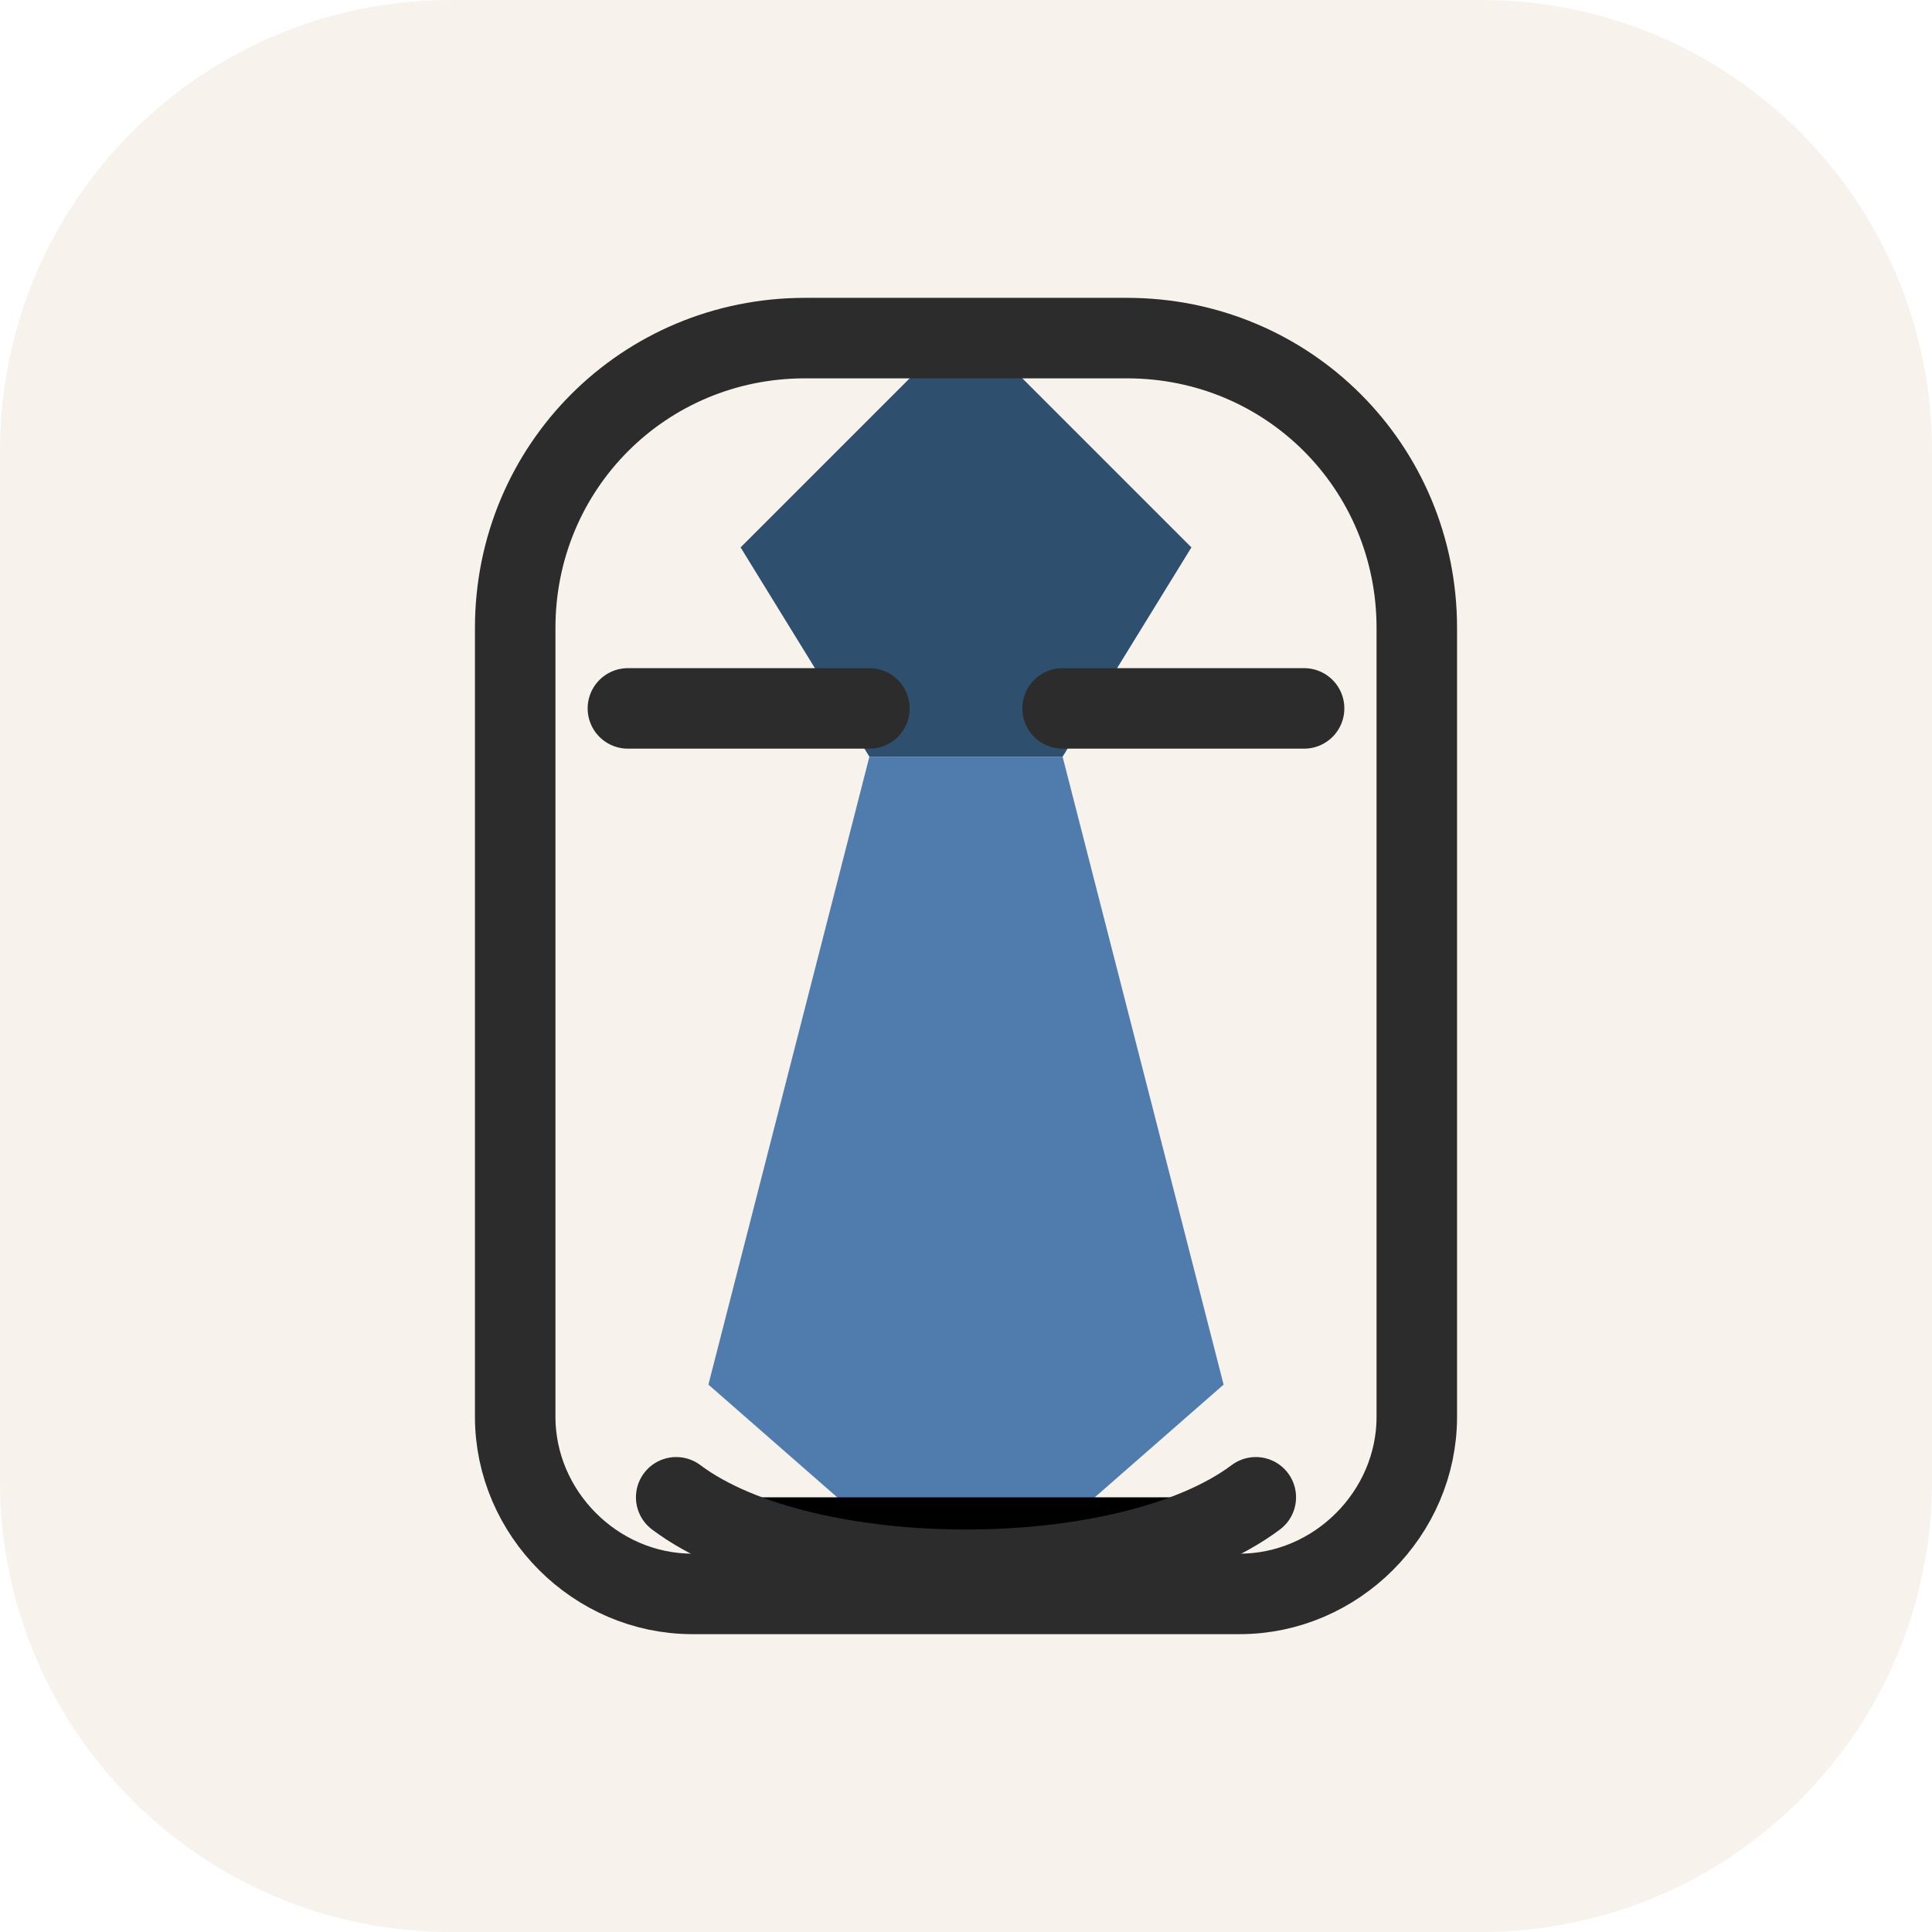
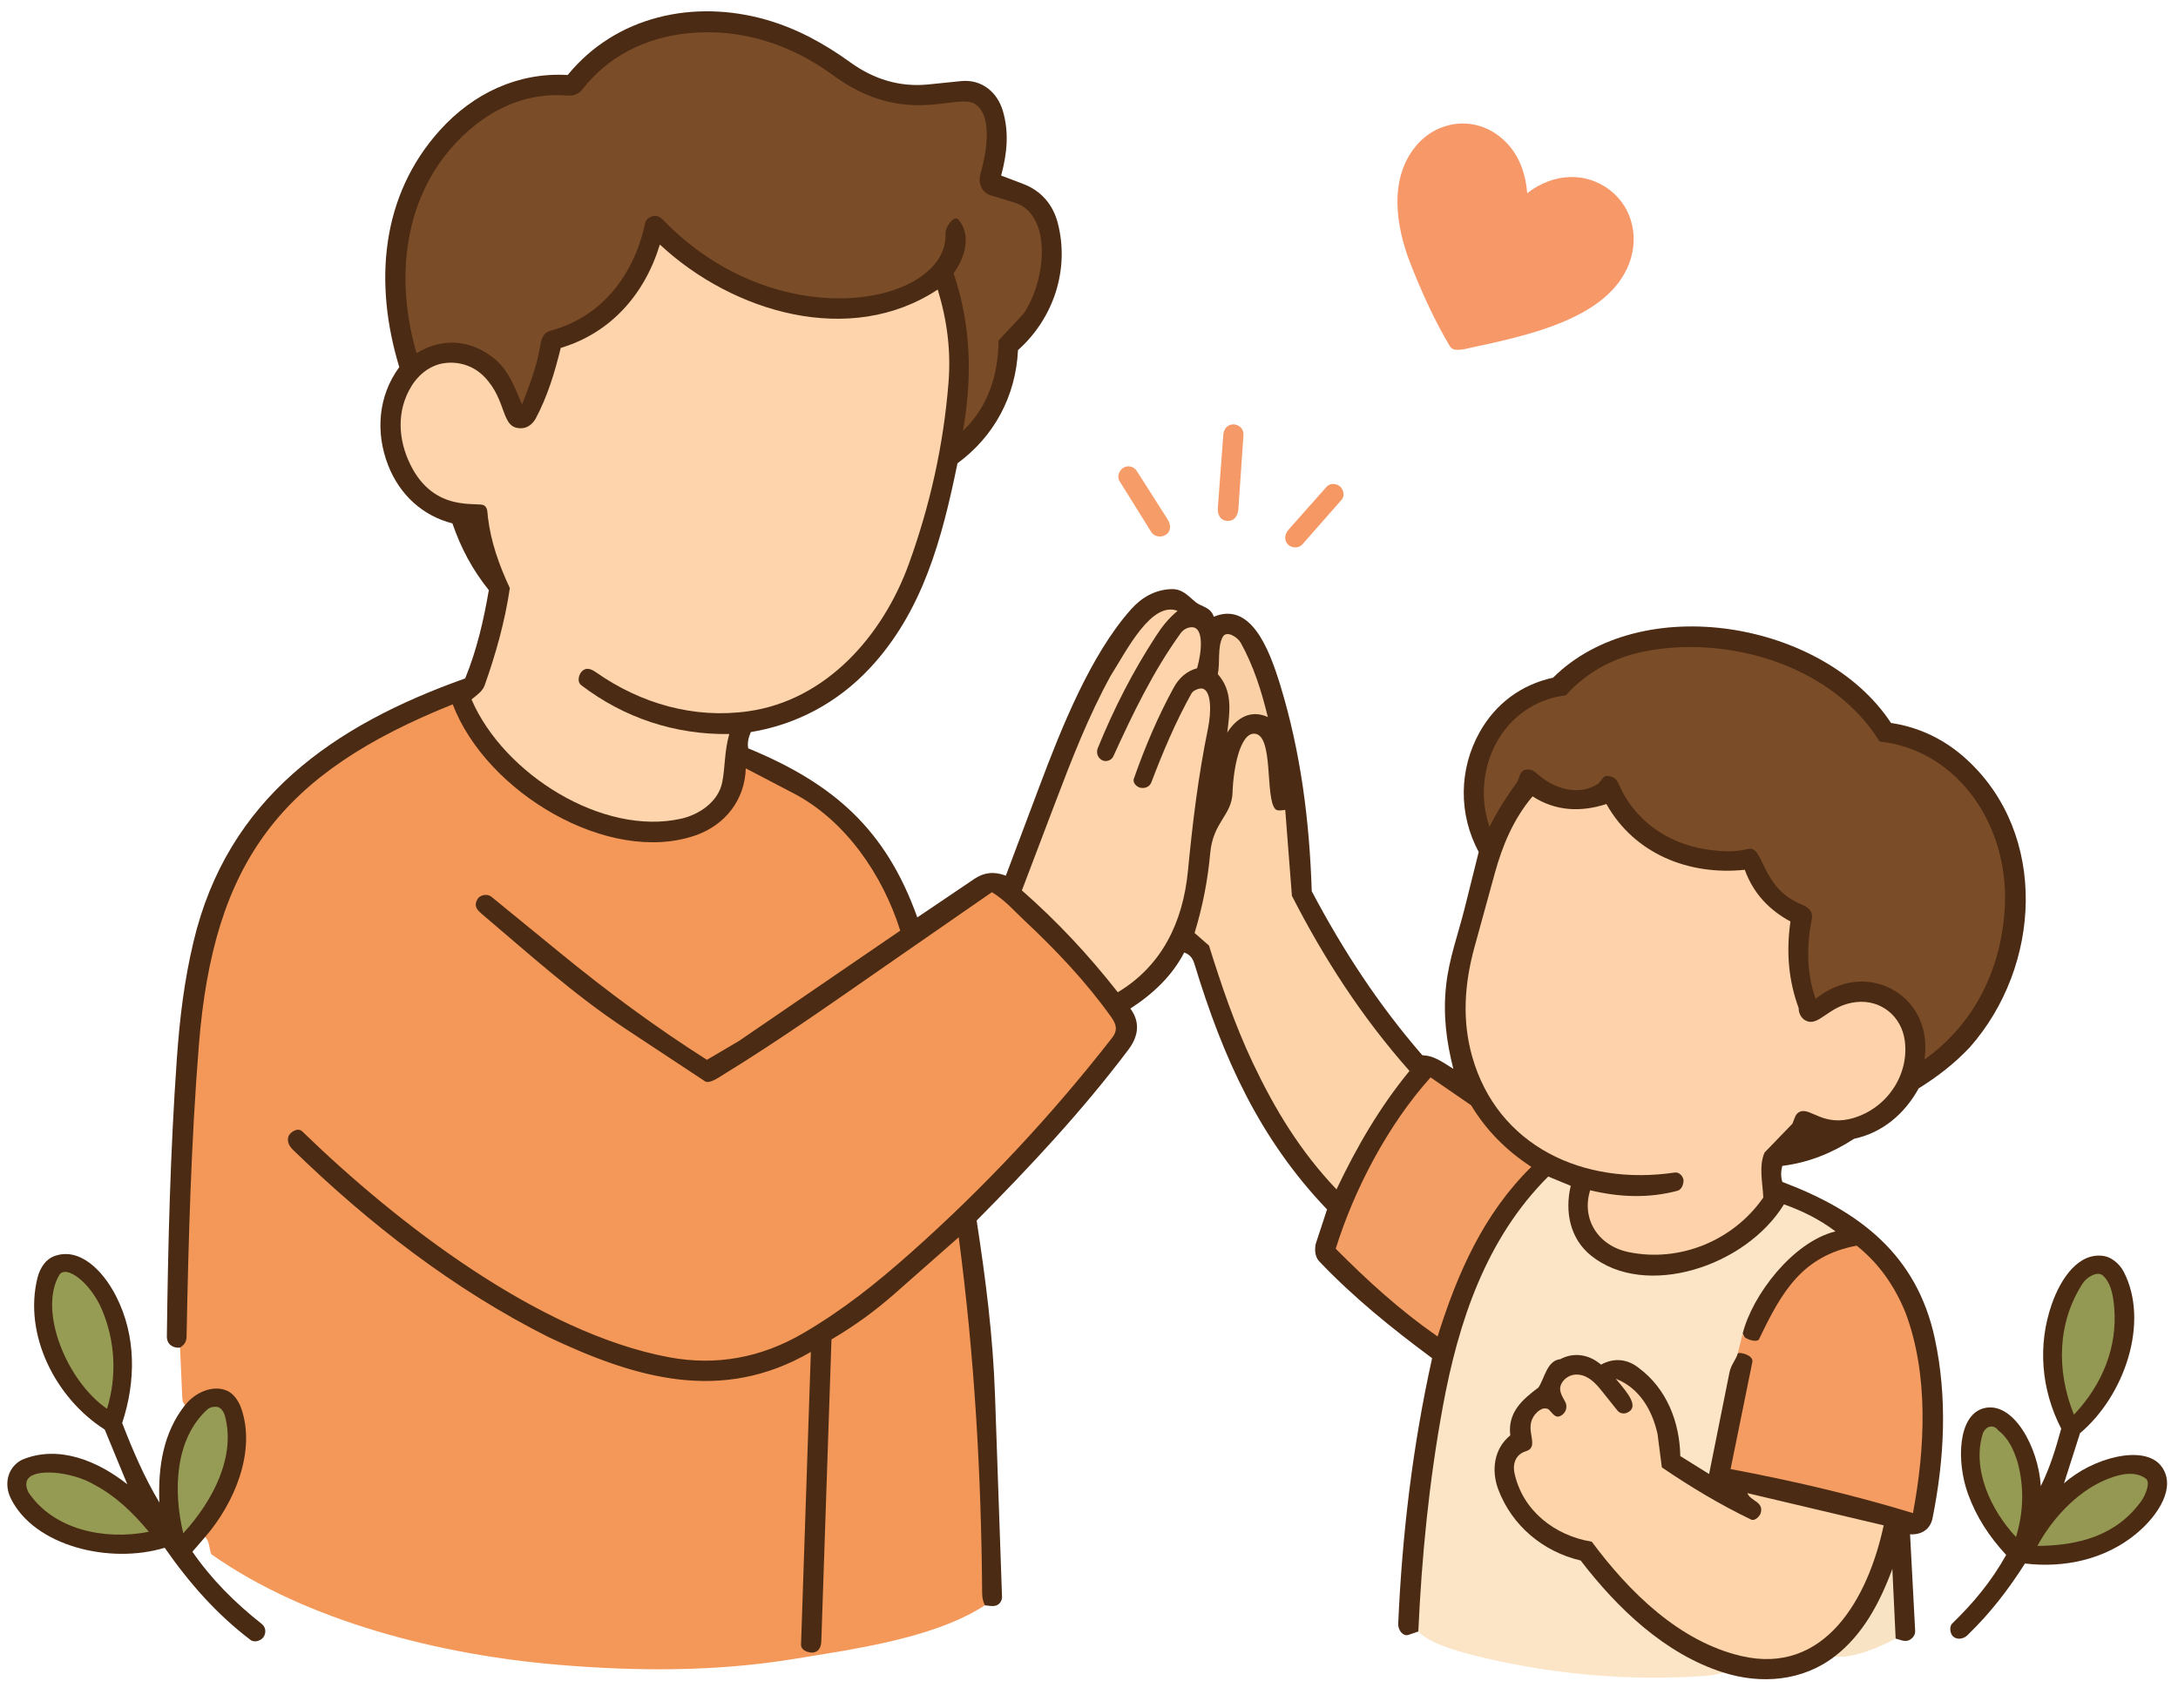
- <svg xmlns="http://www.w3.org/2000/svg" viewBox="0 0 120 120" role="img" aria-hidden="true">
-   <rect width="120" height="120" rx="28" fill="#f7f2eb" />
-   <path d="M60 20 74 34 66 47H54L46 34 60 20Z" fill="#2f4f6f" />
-   <path d="M54 47h12l10 39-16 14-16-14 10-39Z" fill="#4f7cac" />
-   <path d="M32 39c0-10 8-18 18-18h20c10 0 18 8 18 18v49c0 6-5 11-11 11H43c-6 0-11-5-11-11V39Z" fill="none" stroke="#2c2c2c" stroke-width="5" stroke-linejoin="round" />
-   <path d="M39 44h15M66 44h15" stroke="#2c2c2c" stroke-width="5" stroke-linecap="round" />
-   <path d="M42 93c8 6 28 6 36 0" stroke="#2c2c2c" stroke-width="5" stroke-linecap="round" />
+ <svg xmlns="http://www.w3.org/2000/svg" id="Layer_1" data-name="Layer 1" viewBox="0 0 924.67 725.26">
+   <defs>
+     <style>
+       .cls-1 {
+         fill: #969b53;
+       }
+ 
+       .cls-2 {
+         fill: #f39e64;
+       }
+ 
+       .cls-3 {
+         fill: #939952;
+       }
+ 
+       .cls-4 {
+         fill: #7b4c28;
+       }
+ 
+       .cls-5 {
+         fill: #f59c63;
+       }
+ 
+       .cls-6 {
+         fill: #f69864;
+       }
+ 
+       .cls-7 {
+         fill: #fbe5c6;
+       }
+ 
+       .cls-8 {
+         fill: #4b2b13;
+       }
+ 
+       .cls-9 {
+         fill: #f9e3c5;
+       }
+ 
+       .cls-10 {
+         fill: #fad0a7;
+       }
+ 
+       .cls-11 {
+         fill: #969c55;
+       }
+ 
+       .cls-12 {
+         fill: #fed4ac;
+       }
+ 
+       .cls-13 {
+         fill: #492a13;
+       }
+ 
+       .cls-14 {
+         fill: #979c54;
+       }
+ 
+       .cls-15 {
+         fill: #969b54;
+       }
+ 
+       .cls-16 {
+         fill: #f39859;
+       }
+ 
+       .cls-17 {
+         fill: #f49967;
+       }
+ 
+       .cls-18 {
+         fill: #fdd3aa;
+       }
+ 
+       .cls-19 {
+         fill: #f69c68;
+       }
+ 
+       .cls-20 {
+         fill: #fed3ab;
+       }
+ 
+       .cls-21 {
+         fill: #fdd4ac;
+       }
+ 
+       .cls-22 {
+         fill: #949853;
+       }
+ 
+       .cls-23 {
+         fill: #4c2b13;
+       }
+ 
+       .cls-24 {
+         fill: #f79869;
+       }
+ 
+       .cls-25 {
+         fill: #fed4ab;
+       }
+ 
+       .cls-26 {
+         fill: #7a4c28;
+       }
+     </style>
+   </defs>
+   <path class="cls-24" d="M690.65,114.25c-10.21,21.54-42.65,28.34-66.42,33.45-2.26.49-7.11,1.96-8.63-.58-6.63-11.08-11.78-22.57-16.54-34.51-6.73-16.88-9.39-36.96,2.18-50.72,8.94-10.64,23.86-12.57,34.87-4.34,7.92,5.92,11.48,14.71,12.27,24.49,11.28-8.76,24.98-9.09,35.09-1.32s12.88,21.54,7.19,33.55Z" />
+   <path class="cls-17" d="M525.77,215.94c-.23,3.35-1.84,5.22-4.36,5.27-3.01.06-4.62-2.3-4.37-5.61l2.3-30.86c.21-2.77,1.9-4.48,4.26-4.53,2.09-.04,4.51,1.71,4.32,4.45l-2.15,31.28Z" />
+   <path class="cls-19" d="M495.67,220.47c1.64,2.57,1.27,4.87-.13,6.17-1.93,1.8-5.34,1.59-6.81-.77l-13.43-21.57c-1.32-2.13,0-4.88,2.01-5.88,1.45-.72,3.96-.55,5.34,1.63l13.02,20.43Z" />
+   <path class="cls-6" d="M553.05,231.02c-2.04,2.32-5.14,1.41-6.27.17-1.83-2.02-1.33-4.48.45-6.48l15.98-17.99c1.56-1.75,4.1-1.37,5.55-.27s2.39,3.97.86,5.72l-16.57,18.86Z" />
+   <path class="cls-16" d="M418.09,681.7c-17.88,11.8-45.77,17.04-67.98,20.66l-13.21,2.15c-33.2,5.4-66.27,5.26-99.91,2.45-49.42-4.13-106.66-18.25-147.3-46.96-.98-2.82-.76-5.45-2.57-7.31-.19-2.85,1.12-5.65,3.92-8.41,13.41-12.58,19.68-69.59-10.2-47.15l-2.28-.39c-1.06-1.13-1.15-2.47-1.22-4.12l-.9-20.37c-.34-1.39-.09-3.01.76-4.87.76-44.54,2.21-89.17,6.14-133.45,2.68-30.19,11.94-61.87,31.16-85.59,19.55-24.13,49.03-40.86,78.13-50.79,9.3,18.2,21.29,32.56,38.75,43.55,26.38,16.62,76.67,26.86,83.22-14.16,1.19-1.86,1.53-1.92,3.71-2.03,3.14-.17,31.99,18.31,34.3,20.28,8.8,7.53,16,16.83,21.71,26.88,2.99,5.26,8.39,15.4,9.3,21.03.28,1.73.42,2.87-.87,4.11l-67.36,46.1c-4.94,3.35-10.14,6.17-15.59,8.48-32.99-21.74-63.85-44.92-92.58-69.53-3.06-.81-4.46,1.63-1.82,3.94,30.57,26.66,61.94,50.78,94.93,71.29,11.01-5.69,21.81-12.36,32.4-20.01,29.86-21.02,59.34-41.14,88.44-60.38,16.83,11.47,32.3,28.6,45.46,44.68,6.36,5.63,9.2,11.53,8.54,17.68-36.39,45.7-78.83,94.36-128.59,125.67-17.66,11.11-36.5,16.76-57.4,14.05-60.34-7.82-119.06-57.41-162.34-97.39-2.59.02-3.55,2.64-1.52,4.57,40.48,38.46,96.2,83.38,151.61,95.49,22.42,4.9,44.62,3.03,64.81-8.6,2.23-1.05,3.24-.08,4.49,1.63l-4.18,123.56c.41,1.32,3,1.91,4.02.8,1.85-43.7,3.67-87.53,5.44-131.47,19.17-13.24,36.93-27.6,53.3-43.07,4.13-.48,5.41,1.08,4.96,6.48,6.13,48.32,8.86,97.04,9.19,145.7.67,2.05.38,3.66-.87,4.83Z" />
+   <path class="cls-8" d="M804.8,695.84l-2.04-.81-.94-19.55c-4.44,9.81-10.01,19.53-18.37,26.46l-4.49,1.43c-13.63,10.54-31.3,12.02-47.54,6.8-9.04.5-17.75-5.28-25.12-10.24-14.1-9.48-26.19-22.13-36.33-35.68-22.25-3.77-50.65-35.45-30.51-55.43-1.83-8.96,5.45-16.25,12.2-20.95,3.48-13.11,16.77-18.64,28.02-10.95,21.61-6.98,35.45,22.15,35.68,40.29,2.94,2.12,5.92,3.79,8.94,5l8.14-40.48c.81-3.77,2.6-6.16,5.38-7.18,1.99-3.98,7.12-.58,8.13,3.18l-8.91,44.74c25.1,4.73,50.67,9.67,74.54,18.66l-.7-2.8c4.47-27.6,6.12-57.88-5.44-84.01-2.38-5.38-12.88-21.55-17.66-23.55-.41-.17-6.98,2.22-8.44,2.8-16.2,6.37-23.75,21.39-30.96,36.26-3.24,2.89-9.65,1.58-8.55-3.46l-1.47-2.24c5.88-18.02,19.01-33.72,36.06-42.18-5.5-3.18-11.02-6.15-16.55-8.9-18.5,36.37-98.73,47.7-93.55-8.37-3.03-.86-5.19-2-6.45-3.42-22.54,24.27-35.53,55.61-41.69,87.88s-9.83,65.91-12.48,99.2l-1.55,4.49-4.22,1.44c-2.23.74-4.45-1.97-4.32-4.79,1.69-38.06,6.12-75.42,14.39-112.72-17.15-12.74-33.33-25.78-47.9-41.11-1.92-2.02-2-5.04-1.5-7.47l4.8-14.59c-28.84-30.15-44.26-64.69-56.23-104.03-.71-2.33-1.67-4.08-4.41-5.08-5.16,9.96-13.21,17.55-22.85,23.81,4.34,5.94,3.33,11.9-.84,17.44-19.54,25.94-41.45,49.38-64.43,72.58,3.87,25.23,6.92,49.08,7.79,74.18l2.99,86.03c-.34,2.11-1.6,3.07-2.88,3.37-1.5.35-3.22-.12-4.43-.2-.69-1.56-1.12-2.94-1.14-5.23-.38-50.59-3.24-100.41-9.95-151.06l-27.15,23.93c-8.41,7.41-16.97,13.64-26.87,19.48l-4.31,128.08c-.09,2.73-1.15,4.37-3.12,4.82-1.58.36-5.58-.54-5.49-3.33l4.17-124.28c-37.86,22.03-74.42,11.23-111.48-6.35-40.27-20.28-76.07-48.07-108.38-79.47-1.69-1.65-2.62-3.66-1.92-5.69.55-1.61,3.84-4.08,5.85-2.13,40.24,39.07,100.51,85.61,155.79,95.92,20.16,3.76,39.22.06,56.69-10.11,16.77-9.76,31.22-21.26,45.83-34.25,31.36-27.88,59.71-58.23,85.48-91.26,2.54-3.26,1.84-5.8-.36-8.89-10.78-15.1-23.33-28.31-36.87-41.01-4.49-4.21-8.21-8.63-13.77-11.99l-41.23,28.57c-24.5,16.97-48.12,33.81-73.51,49.36-1.63,1-5.08,3.39-6.96,2.44l-33.75-22.3c-21.92-14.48-41.01-31.83-61.05-48.78-2.18-1.84-3.59-3.48-1.84-6.43.86-1.46,3.84-2.57,5.98-.82l29.21,23.87c19.96,16.32,40.14,31.28,62.16,45.28l13.61-8.01,68.48-46.86c-7.46-23.64-23.2-46.77-45.38-58.35l-20.22-10.55c-.35,13.31-8.73,24.12-21.41,28.49-36.84,12.7-88.8-18.3-102.99-55.68-72.95,29.24-101.54,66.69-107.78,144.7-3.31,41.38-4.4,82.17-5.22,123.71-.05,2.64-1.27,3.75-2.76,4.75-2.77.36-5.65-1.23-5.61-4.73.51-39.55,1.45-78.31,4.23-117.81,1.23-17.43,3.15-33.36,7.12-49.97,14.44-60.52,59.2-91.74,115.31-111.66,4.98-12.27,7.76-24.36,10.03-37.48-6.93-8.66-11.79-17.7-15.46-28.35-12.68-3.24-22.33-12.14-27.21-24.49-5.57-14.1-4.33-29.68,4.66-41.87-10.93-35.95-7.74-72.88,17.19-100.54,14.15-15.7,33.13-24.72,54.3-23.51C261.5,6.77,294.61-.4,325.31,8.39c13.13,3.76,24.79,10.21,35.77,18.14,9.78,7.06,20.87,10.57,33.05,9.33l13.89-1.42c8.57-.88,15.31,4.51,17.71,12.55,2.72,9.07,1.86,18.19-.7,27.56l9.42,3.58c7.46,2.84,12.59,8.64,14.64,16.61,5.06,19.65-1.72,40.38-16.9,53.94-.95,19.68-10.21,36.71-25.69,48.06-6.58,32.15-14.77,62.97-37.22,87.01-13.62,14.59-31.1,23.96-50.53,27.13-1.03,2.48-1.55,4.78-1.08,6.91,36.13,14.92,58.4,34.3,71.77,71.8l24.24-16.38c4.06-2.74,8.32-3.26,13.35-1.35l14.3-38.03c9.3-24.73,21.69-55.84,38.86-75.08,4.5-5.05,10.05-8.23,16.82-8.57,5.12-.25,7.32,2.91,10.8,5.67,2.24,1.77,6.2,1.96,7.5,6.04,15.58-6.45,23.37,13.1,28.31,29.34,8.66,28.46,12.32,57.33,13.28,87.23,13.29,25.13,28.25,48.08,46.95,69.65,4.9.21,7.92,2.49,13.17,5.78-3.01-11.78-4.41-23.07-3.08-35.35,1.24-11.51,5.16-21.93,7.92-33l5.93-23.77c-8.67-16.03-8.43-35.19.46-50.97,6.74-11.97,17.61-20.09,31.09-23.01,37.37-37.14,114.93-24.15,143.49,19.22,12.2,1.82,23.05,7.13,32.26,15.61,34.51,31.76,31.61,87.61,1.21,122.1-6.58,6.97-13.58,12.38-21.72,17.46-5.9,10.71-15.3,18.84-27.4,21.4-9.43,6.12-19.44,10.15-30.52,11.52-.61,2.36-.66,4.58.04,6.81,32.7,12.33,57.05,30.88,64.7,66.39,5.45,25.3,4.14,51.13-.95,76.46-.93,4.62-4.57,7.05-9.53,6.8l2.16,40.99c.11,2.07-1.49,3.5-2.72,4.01-1.88.78-3.96-.37-5.57-.73Z" />
+   <path class="cls-4" d="M401.42,99c1.48,30.13-70.72,45.37-120.01-5.71-1.16-1.2-2.41-1.74-3.73-1.61-1.13.11-3.34,1.05-3.73,2.87-4.63,21.82-18.07,39.84-39.95,45.81-3.82,1.04-4.2,3.88-4.79,7.23-1.46,8.34-4.4,16.01-7.59,24.21-3.04-7.28-5.63-14.35-11.38-19.19-9.7-8.17-22.04-9.63-33.4-2.63-10.09-34.64-4.5-71.55,22.55-94.91,11.93-10.3,25.99-15.81,41.7-14.48,2.59.22,4.79-.81,6.3-2.76,10.83-14.01,26.69-21.84,44.49-23.69,22.34-2.32,43.68,4.53,61.79,17.81,30.57,22.43,52.47,7.33,60.19,12.17,7.29,4.57,5.42,19.01,2.43,29.63-1.13,4,.44,8.03,4.42,9.24l9.91,3c15.94,4.83,13.86,32.27,4.05,47.08l-10.72,11.52c-.14,14.32-4.27,27.99-15.12,38.36,4.1-23.23,3.34-45.29-3.98-66.89,4.88-6.74,7.65-16.16,2.1-22.76-1.93-2.29-5.66,3.26-5.54,5.68Z" />
+   <path class="cls-21" d="M289.21,347.65c-33.26,7.53-75.43-18.94-89.03-50.63,2.23-1.85,4.52-3.29,5.54-5.86,4.8-13.58,8.63-27.13,10.73-41.42-4.62-9.91-8.03-19.52-9.32-30.17-.25-2.04.04-3.84-1.63-4.95-2.56-1.71-21.07,3.42-31.26-17.27-5.3-10.76-5.9-22.92.34-33.2,3.26-5.38,8.28-9.08,13.91-9.92,6.22-.92,12.6,1.08,17.15,5.79,10.05,10.4,6.69,22.27,15.88,21.82,2.34-.12,4.43-1.55,5.87-4.03,5.09-9.53,8.07-19.5,10.68-30.07,20.91-6.25,35.57-22.46,42.07-43.9,31.18,29.07,81.06,43.57,117.97,19.11,4.06,13.34,5.66,26.17,4.57,39.7-2.13,26.38-7.81,51.87-16.78,76.69-11.12,30.76-35.2,58.03-68.21,62.7-23.11,3.27-45.63-3.26-64.56-16.48-2.3-1.6-3.97-2.05-5.61-.9-1.77,1.25-2.73,4.79-.77,6.29,18.25,13.96,39.92,21.1,62.86,20.76-2.15,7.71-1.69,14.05-3.02,20.62-1.66,8.15-9.73,13.59-17.35,15.32Z" />
+   <path class="cls-12" d="M488.8,332.24c4.97-13.04,10.27-25.63,17.02-37.73.84-1.5,3.52-2.37,4.68-2.1,3.73.87,3.86,9.6,2.35,16.97-4.14,20.19-6.53,39.91-8.5,60.39-2.13,22.04-11.2,40.45-29.79,51.59-12.4-15.79-25.4-29.76-40.72-43.24l14.27-37.55c7.02-18.47,13.92-36.23,23.39-53.54,7.12-11.33,17.36-31.81,28.45-27.63-4.11,3.43-6.63,6.77-9.28,10.84-9.79,15.03-17.79,30.72-24.59,47.42-.88,2.15.09,4.39,1.99,5.25,1.26.57,3.66.31,4.61-1.76,8.31-18.23,16.9-36.08,28.57-52.26,1.32-1.83,3.51-2.74,5.29-2.5,4.24.58,3.9,9.53,1.69,17.37-4.41,1.23-7.63,4.07-9.88,8.16-6.82,12.43-12.24,25.32-16.97,38.75-.66,1.87,1.38,3.46,2.51,3.78,1.71.48,4.08-.01,4.92-2.23Z" />
+   <path class="cls-10" d="M538.26,304.5c-7.05-3.2-13.03.07-17.23,6.58,1.19-9.55,2.25-17.7-4.01-24.8,1.06-5.04-.26-11.34,2.06-15.75,1.61-3.05,6.36.06,7.67,2.42,5.54,10.04,8.76,20.32,11.51,31.55Z" />
+   <path class="cls-20" d="M760.95,477.2l-11.8,12.22c-2.54,5.77-.81,12.85-.54,19.12-12.68,18.29-35.53,27.73-57.35,23.13-12.76-2.69-19.97-13.94-16.16-26.22,12.54,3.02,24.85,3.45,37.02.23,1.98-.52,2.67-3.06,2.61-4.48s-1.65-3.59-3.73-3.28c-38.79,5.79-75.23-11.25-85.99-49.26-4.33-15.28-3.29-30.87.94-46.28l8.61-31.35c3.34-12.18,8.07-23.36,16.09-32.85,9.8,6.37,20.65,6.74,31.35,3.25,11.91,21.24,35.09,30.41,58.75,27.93,3.66,10.13,10.47,17.14,19.38,21.96-1.83,12.97-.84,24.98,3.5,36.78-.07,2.33,1.3,4.3,2.57,5.06,5.97,3.58,9.71-6.32,21.91-7.63,10.36-1.11,19.24,5.94,20.58,16.53,1.83,14.5-7.53,28.28-21.46,32.6-13.07,4.06-18.5-4.44-23.02-2.59-1.85.75-2.2,2.45-3.24,5.14Z" />
+   <path class="cls-26" d="M764.61,383.99c-17.37-7.22-15.62-25.17-22.48-23.48-6.21,1.53-11.92,1.08-18.15.11-16.43-2.57-30.46-12.64-36.9-27.99-.93-2.21-2.68-2.88-4.37-3.11-2.4-.33-2.85,2.43-4.36,3.4-7.91,5.08-18.03,2.24-24.94-3.66-2.03-1.74-3.16-2.77-5.48-2.43-2.99.45-2.7,3.67-3.98,5.48-4.28,6.01-7.88,11.36-11.58,18.81-8.28-24.28,5.35-52.48,32.38-55.85,9.51-10.55,21.74-16.75,36.01-19.13,35.31-5.88,77.7,7.22,97.22,38.73,33.94,3.81,54.82,36.37,53.2,69.74-1.27,26.03-12.36,49.78-34.14,65.33,1.83-12.63-3.09-23.74-13.25-29.56s-22.68-4.45-32.99,3.79c-3.82-11.09-3.88-22.41-1.64-33.58.75-3.74-1.5-5.33-4.54-6.59Z" />
+   <path class="cls-18" d="M531.85,451.3c-7.82-16.62-13.25-32.78-18.59-49.78l-6.1-5.32c3.38-11.1,5.58-22.21,6.63-33.86,1.21-13.41,9.18-15.97,9.49-25.78.33-10.4,3.24-25.29,9.27-25,8.39.4,4.37,27.45,8.94,32.08.71.72,2.4.56,4.16.27l2.83,36.5c13.52,26.46,29.66,51.51,49.92,74.37-12.66,15.43-22.37,32.17-30.99,50.3-15.37-16.18-26.14-33.9-35.56-53.79Z" />
+   <path class="cls-9" d="M804.8,695.84c-7.38,3.92-18.46,8.62-25.84,7.53,11.77-9.1,18.92-22.27,24.44-37.12l1.4,29.59Z" />
+   <path class="cls-25" d="M799.72,647.76c-6.65,31.07-25.04,63.76-60.48,55.47-26.18-6.12-47.46-26.99-63.45-48.54-15.87-2.6-29.35-13.28-32.78-28.98-.98-4.49.73-8.17,4.74-9.4,6.19-1.89-.52-8.73,3.29-14.72,1.05-1.65,3.57-4.42,6.27-3.19,1.53,1.22,2.74,3.98,5.09,2.93,2.11-.94,3.46-3.67,2.02-6.21s-2.78-4.85-1.63-7.31,3.93-4.39,7.3-4.07c4.28.41,7.31,3.62,9.92,6.9l6.66,8.34c1.21,1.52,3.12,1.41,4.17.92,5.22-2.41.48-8.11-4.88-14.41,10.04,3.87,15.51,13.34,17.75,23.48l1.83,14.16c12.22,8.32,24.54,15.72,37.81,22.13,1.75.85,3.83-1.53,4.17-2.73,1.38-4.9-4.35-5.03-5.68-8.47l57.87,13.69Z" />
+   <path class="cls-2" d="M650.12,495.51c-20.26,19.93-31.36,45.13-39.79,72.04-16.24-11.31-29.76-23.7-43.26-37.27,7.99-25.52,22.18-52.57,40.28-72.76l17.19,11.82c6.38,10.49,14.61,18.99,25.58,26.17Z" />
+   <path class="cls-23" d="M835.41,694.3c-1.98,1.92-4.61,2.03-6.19.67-1.12-.97-1.96-4.04-.32-5.63,8.85-8.59,16.49-17.69,22.82-29.03-7.19-7.75-12.72-16.18-16.28-26.12-4.86-13.6-4.26-33.19,6.69-36.15,12.49-3.37,23.31,16.48,24.29,33.03,3.92-7.89,6.34-15.88,8.67-24.38-8.54-16.62-10.11-35.49-3.97-52.97,3.96-11.27,11.62-22.14,22.26-20.32,2.82.48,6.38,3.05,8.25,6.66,11.06,21.39.34,52.64-18.55,68.54l-6.81,21.33c11.71-10.66,34.01-16.92,41.32-7.29,6.59,8.68-1.23,20.92-10.8,28.79-13.14,10.79-30.35,14.54-47.09,12.52-7.09,11.15-14.7,21.03-24.31,30.34Z" />
+   <path class="cls-3" d="M880.49,600.75c-7.61-18.86-6.99-39.39,3.83-55.91,1.6-2.44,6.16-5.28,8.49-3.15,3.51,3.21,4.35,8.73,4.76,13.31,1.52,17.02-5.03,33.01-17.08,45.76Z" />
+   <path class="cls-22" d="M908.99,637.56c-10.35,14.28-26.03,18.8-44.01,18.92,6.12-11.36,16.47-22.58,28.21-27.75,5.4-2.38,12.7-4.61,17.81-.85,2.28,1.79-.45,7.53-2.01,9.69Z" />
+   <path class="cls-1" d="M855.91,652.72c-10.89-11.58-18.9-29.28-14.01-44.23.65-1.43,1.75-2.39,2.9-2.66s2.65.24,3.47,1.51c4.55,3.54,6.67,8.37,8.38,13.84,2.6,10,2.62,20.29-.75,31.54Z" />
+   <path class="cls-7" d="M739.83,566.38c1.81,2.47,1.78,7.54-2.01,8.18-.66,2.68-2.89,4.84-3.57,8.24l-8.65,43.16-12.23-7.63c-.28-14.7-5.89-28.65-17.53-37.35-4.99-4-10.7-4.45-16.12-1.48-5.11-4.39-11.61-5.39-17.32-2.31-5.75.55-6.75,8.56-9.31,12.07-6.8,5.08-13.09,10.55-11.9,20.27-6.9,5.58-8.19,14.83-5.06,23.08,5.77,15.19,18.83,26.28,34.94,30.07,15.81,20.6,35.91,39.65,60.36,47.5-2.87,1.24-5.84,1.4-9.47,1.63-30.82,1.95-61.22-.68-91.23-7.64-9.69-2.25-23.27-5.74-28.58-11.33,1.44-31.91,4.55-63.66,10.42-95.62,6.63-36.12,18.41-71.36,44.73-97.6l9.56,3.95c-2.61,10.97-.31,22.46,8.63,29.64,22.98,18.45,65.54,4.83,81.9-21.78,7.76,2.78,14.86,6.23,21.86,11.48-18.14,4.48-35.41,27.18-39.41,43.47Z" />
+   <path class="cls-5" d="M737.82,574.56l2.01-8.18c-.06,2.16,6.14,4.07,6.99,2.29,9.69-20.35,18.46-35.35,41.43-39.7,9.71,7.75,16.26,17.44,20.8,28.63,9.77,26.23,8.3,57.3,3.1,84.95-25.73-7.84-51.01-13.72-77.43-18.7l9.23-45.42c.55-2.69-4.13-4.1-6.13-3.88Z" />
+   <path class="cls-13" d="M78.54,596.73c4.19-5.33,11.72-8.82,17.84-6.16,2.61,1.14,4.88,4.05,6.13,7.74,6.15,18.14-2.92,39.94-15.41,54.37l-5.41,6.26c8.11,11.79,18.13,21.74,29.37,30.62,2.09,1.65,1.79,4.11.89,5.52-1.06,1.66-3.89,2.64-5.64,1.3-14.33-10.94-25.89-24.01-36.39-39.12-23.16,7.09-55.4-.61-65.36-21.01-3.03-6.2-1.25-13.28,4.8-16.36,15.54-6.51,32.19.55,44.69,10.42l-9.59-23.25c-20.93-13.3-34.56-40.32-28.54-64.46,1.1-4.39,3.66-7.83,6.84-9.07,10.64-4.18,20.72,5.52,26.53,16.93,8.54,16.75,8.47,35.98,2.58,53.83,4.64,11.97,9.37,22.99,15.8,33.76-.64-15.41,1.76-29.77,10.85-41.32Z" />
+   <path class="cls-14" d="M43.36,556.33c5.54,13.22,6.35,28.05,2.07,41.93-17.22-11.9-29.15-41.63-20.31-56.74,2.76-4.72,13.29,3,18.24,14.81Z" />
+   <path class="cls-15" d="M63.21,650.48c-19.07,3.75-40.6-.97-51.16-16.78-.83-1.68-1.21-3.6-.54-5.1,2.38-5.29,18.83-3.89,28.63,1.95,8.94,4.76,16,11.49,23.07,19.93Z" />
+   <path class="cls-11" d="M95.49,601.24c4.68,17.19-5,36.05-17.7,49.88-4.36-18.32-3.46-40.03,10.18-52.54,1.2-1.1,3.04-1.37,4.47-1.07,1.24.26,2.52,1.79,3.05,3.74Z" />
</svg>
